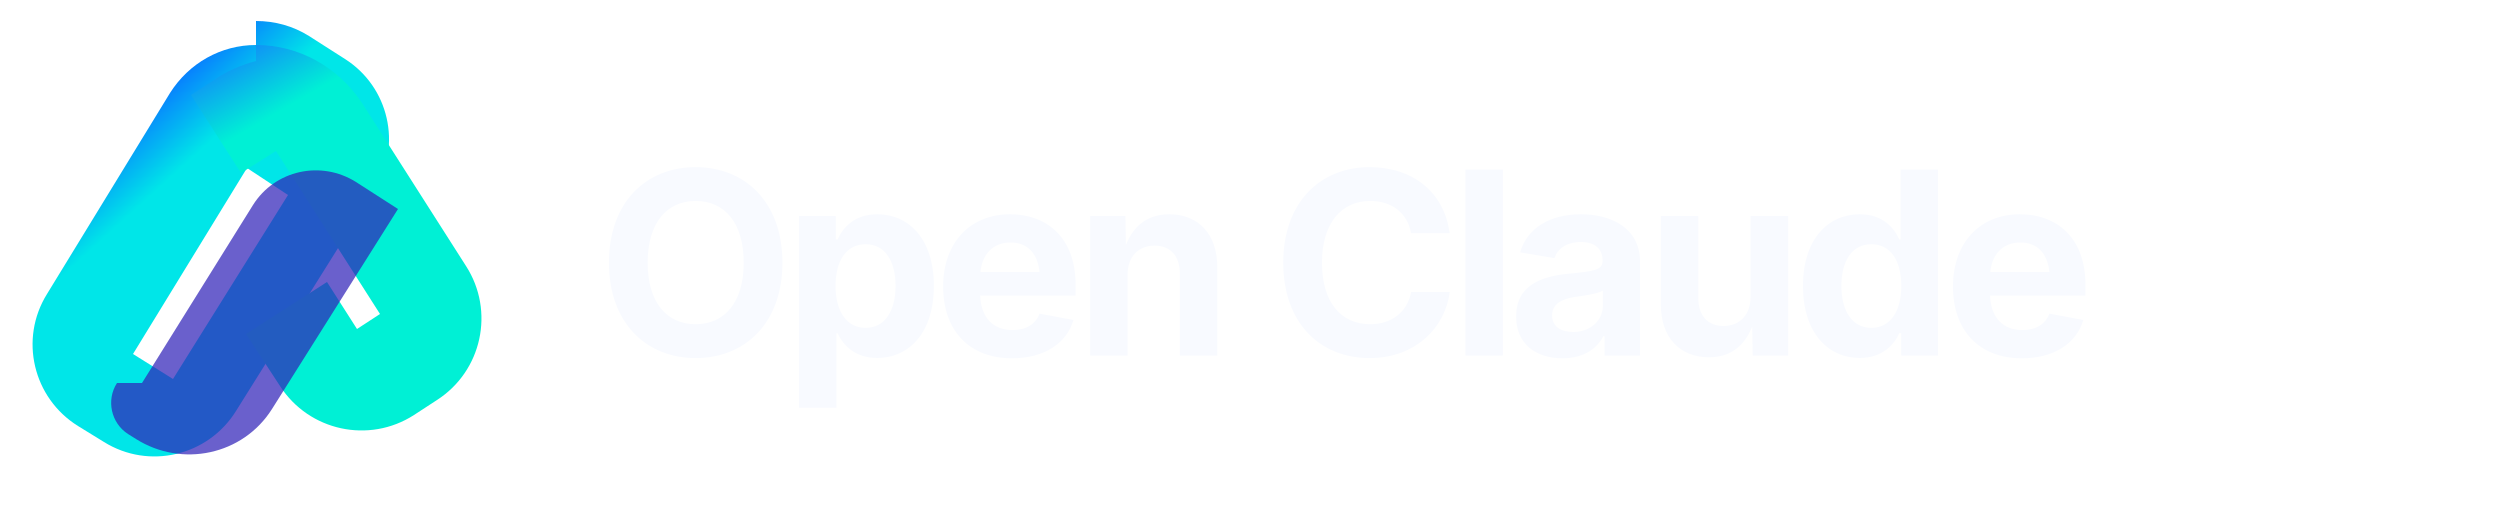
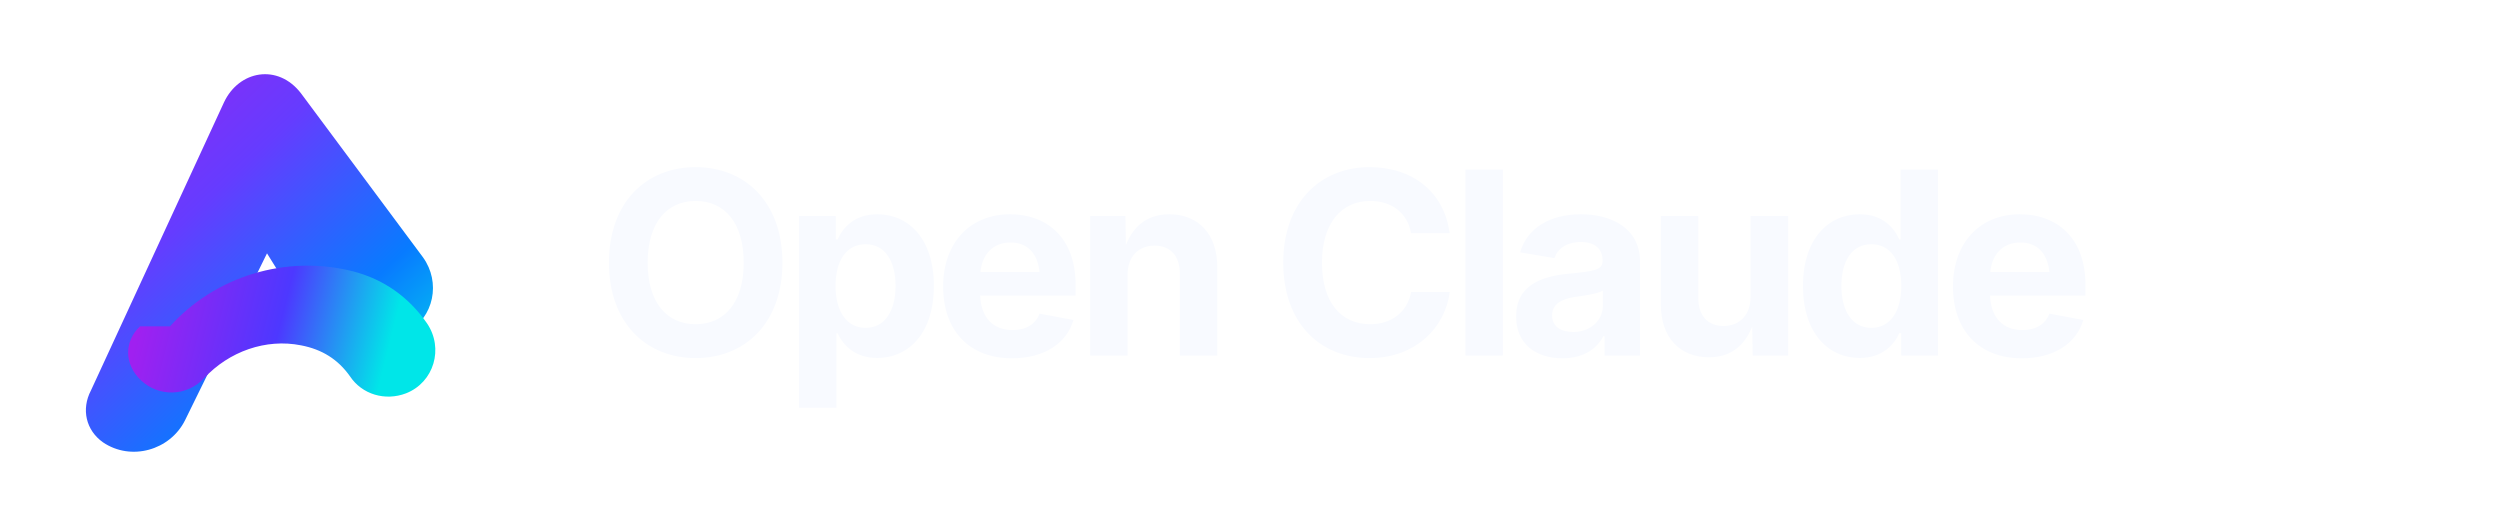
- <svg xmlns="http://www.w3.org/2000/svg" viewBox="0 0 900 190" role="img" aria-labelledby="t">
+ <svg xmlns="http://www.w3.org/2000/svg" viewBox="0 0 900 190" role="img" aria-labelledby="title">
  <defs>
-     <linearGradient id="g" x1="18" y1="15" x2="168" y2="180" gradientUnits="userSpaceOnUse">
-       <stop stop-color="#A020F0" />
-       <stop offset=".34" stop-color="#713BFF" />
-       <stop offset=".68" stop-color="#087BFF" />
-       <stop offset="1" stop-color="#00E6E8" />
+     <linearGradient id="a" x1="80" y1="70" x2="430" y2="440" gradientUnits="userSpaceOnUse">
+       <stop stop-color="#a020f0" />
+       <stop offset=".38" stop-color="#653cff" />
+       <stop offset=".72" stop-color="#087bff" />
+       <stop offset="1" stop-color="#00e6e8" />
    </linearGradient>
-     <linearGradient id="h" x1="80" y1="20" x2="170" y2="175" gradientUnits="userSpaceOnUse">
-       <stop stop-color="#B34CFF" />
-       <stop offset=".5" stop-color="#1478FF" />
-       <stop offset="1" stop-color="#00F0D5" />
+     <linearGradient id="b" x1="150" y1="300" x2="390" y2="360" gradientUnits="userSpaceOnUse">
+       <stop stop-color="#a020f0" />
+       <stop offset=".55" stop-color="#4d38ff" />
+       <stop offset="1" stop-color="#00e6e8" />
    </linearGradient>
  </defs>
-   <g transform="translate(0 0) scale(.36)">
-     <path d="M256 45c-35 0-67 18-86 48L47 294c-28 45-14 104 31 132l26 16c45 28 104 14 132-31l139-222c27-44 14-102-30-130l-36-23c-16-10-34-15-53-15Zm-9 123 41 27-115 184-40-25 114-186Z" fill="url(#g)" />
-     <path d="M256 45c43 0 82 22 106 58l104 163c29 45 16 105-29 134l-23 15c-45 29-105 16-134-29l-34-52 81-52 30 47 23-15L276 151l-35 22-50-78 23-15c13-9 27-15 42-19Z" fill="url(#h)" />
-     <path d="m142 383 111-178c22-35 68-45 103-23l42 27-126 200c-29 46-90 59-136 30l-8-5c-17-11-22-34-11-51Z" fill="#3023B8" opacity=".72" />
+   <g transform="translate(0 -6) scale(.36)">
+     <path d="M91 407 224 119c15-32 54-39 77-9l122 164c18 25 11 60-16 75l-21 12c-25 14-57 7-73-17L267 270l-82 167c-15 30-54 41-82 22-17-12-22-33-12-52Z" fill="url(#a)" />
+     <path d="M170 343c45-50 116-72 183-55 31 8 56 26 74 52 17 25 7 59-21 70-21 8-44 1-56-17-12-17-28-27-49-31-35-7-72 6-97 33-17 18-45 19-63 2-17-16-17-39-1-54Z" fill="url(#b)" />
  </g>
  <text x="215" y="128" fill="#F8FAFF" font-family="Inter,Arial,sans-serif" font-size="92" font-weight="750" letter-spacing="-4">Open Claude</text>
</svg>
